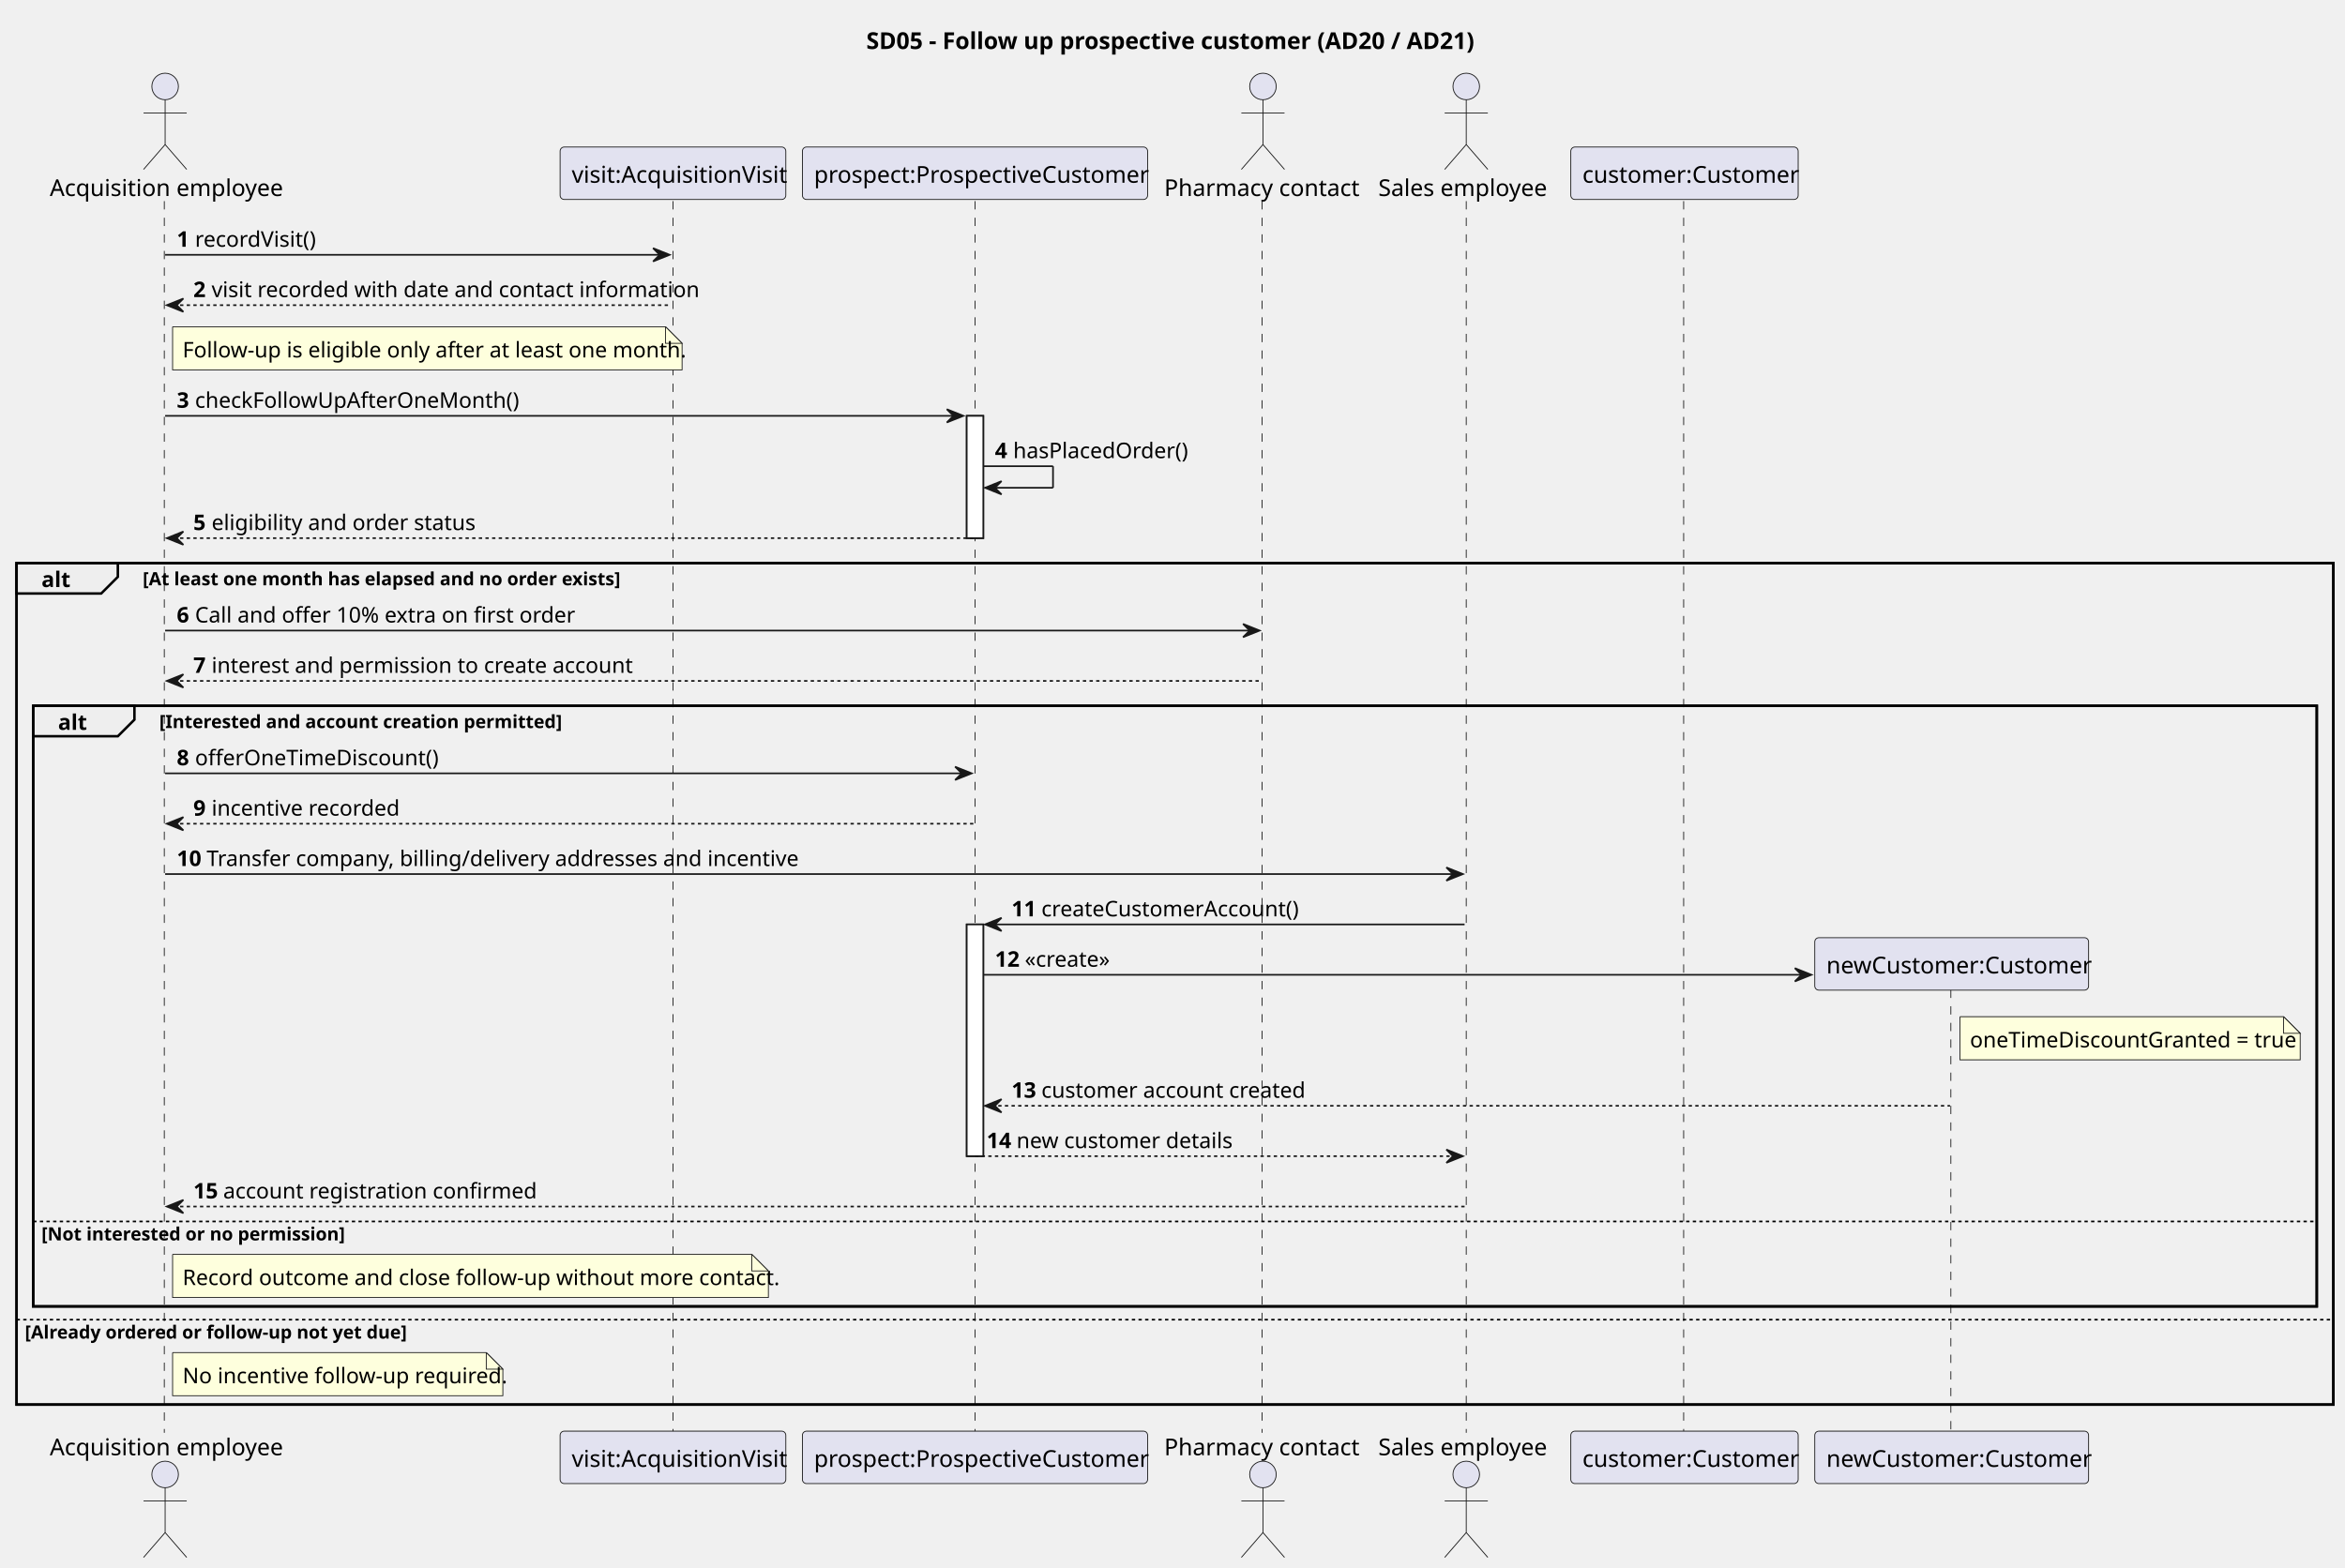
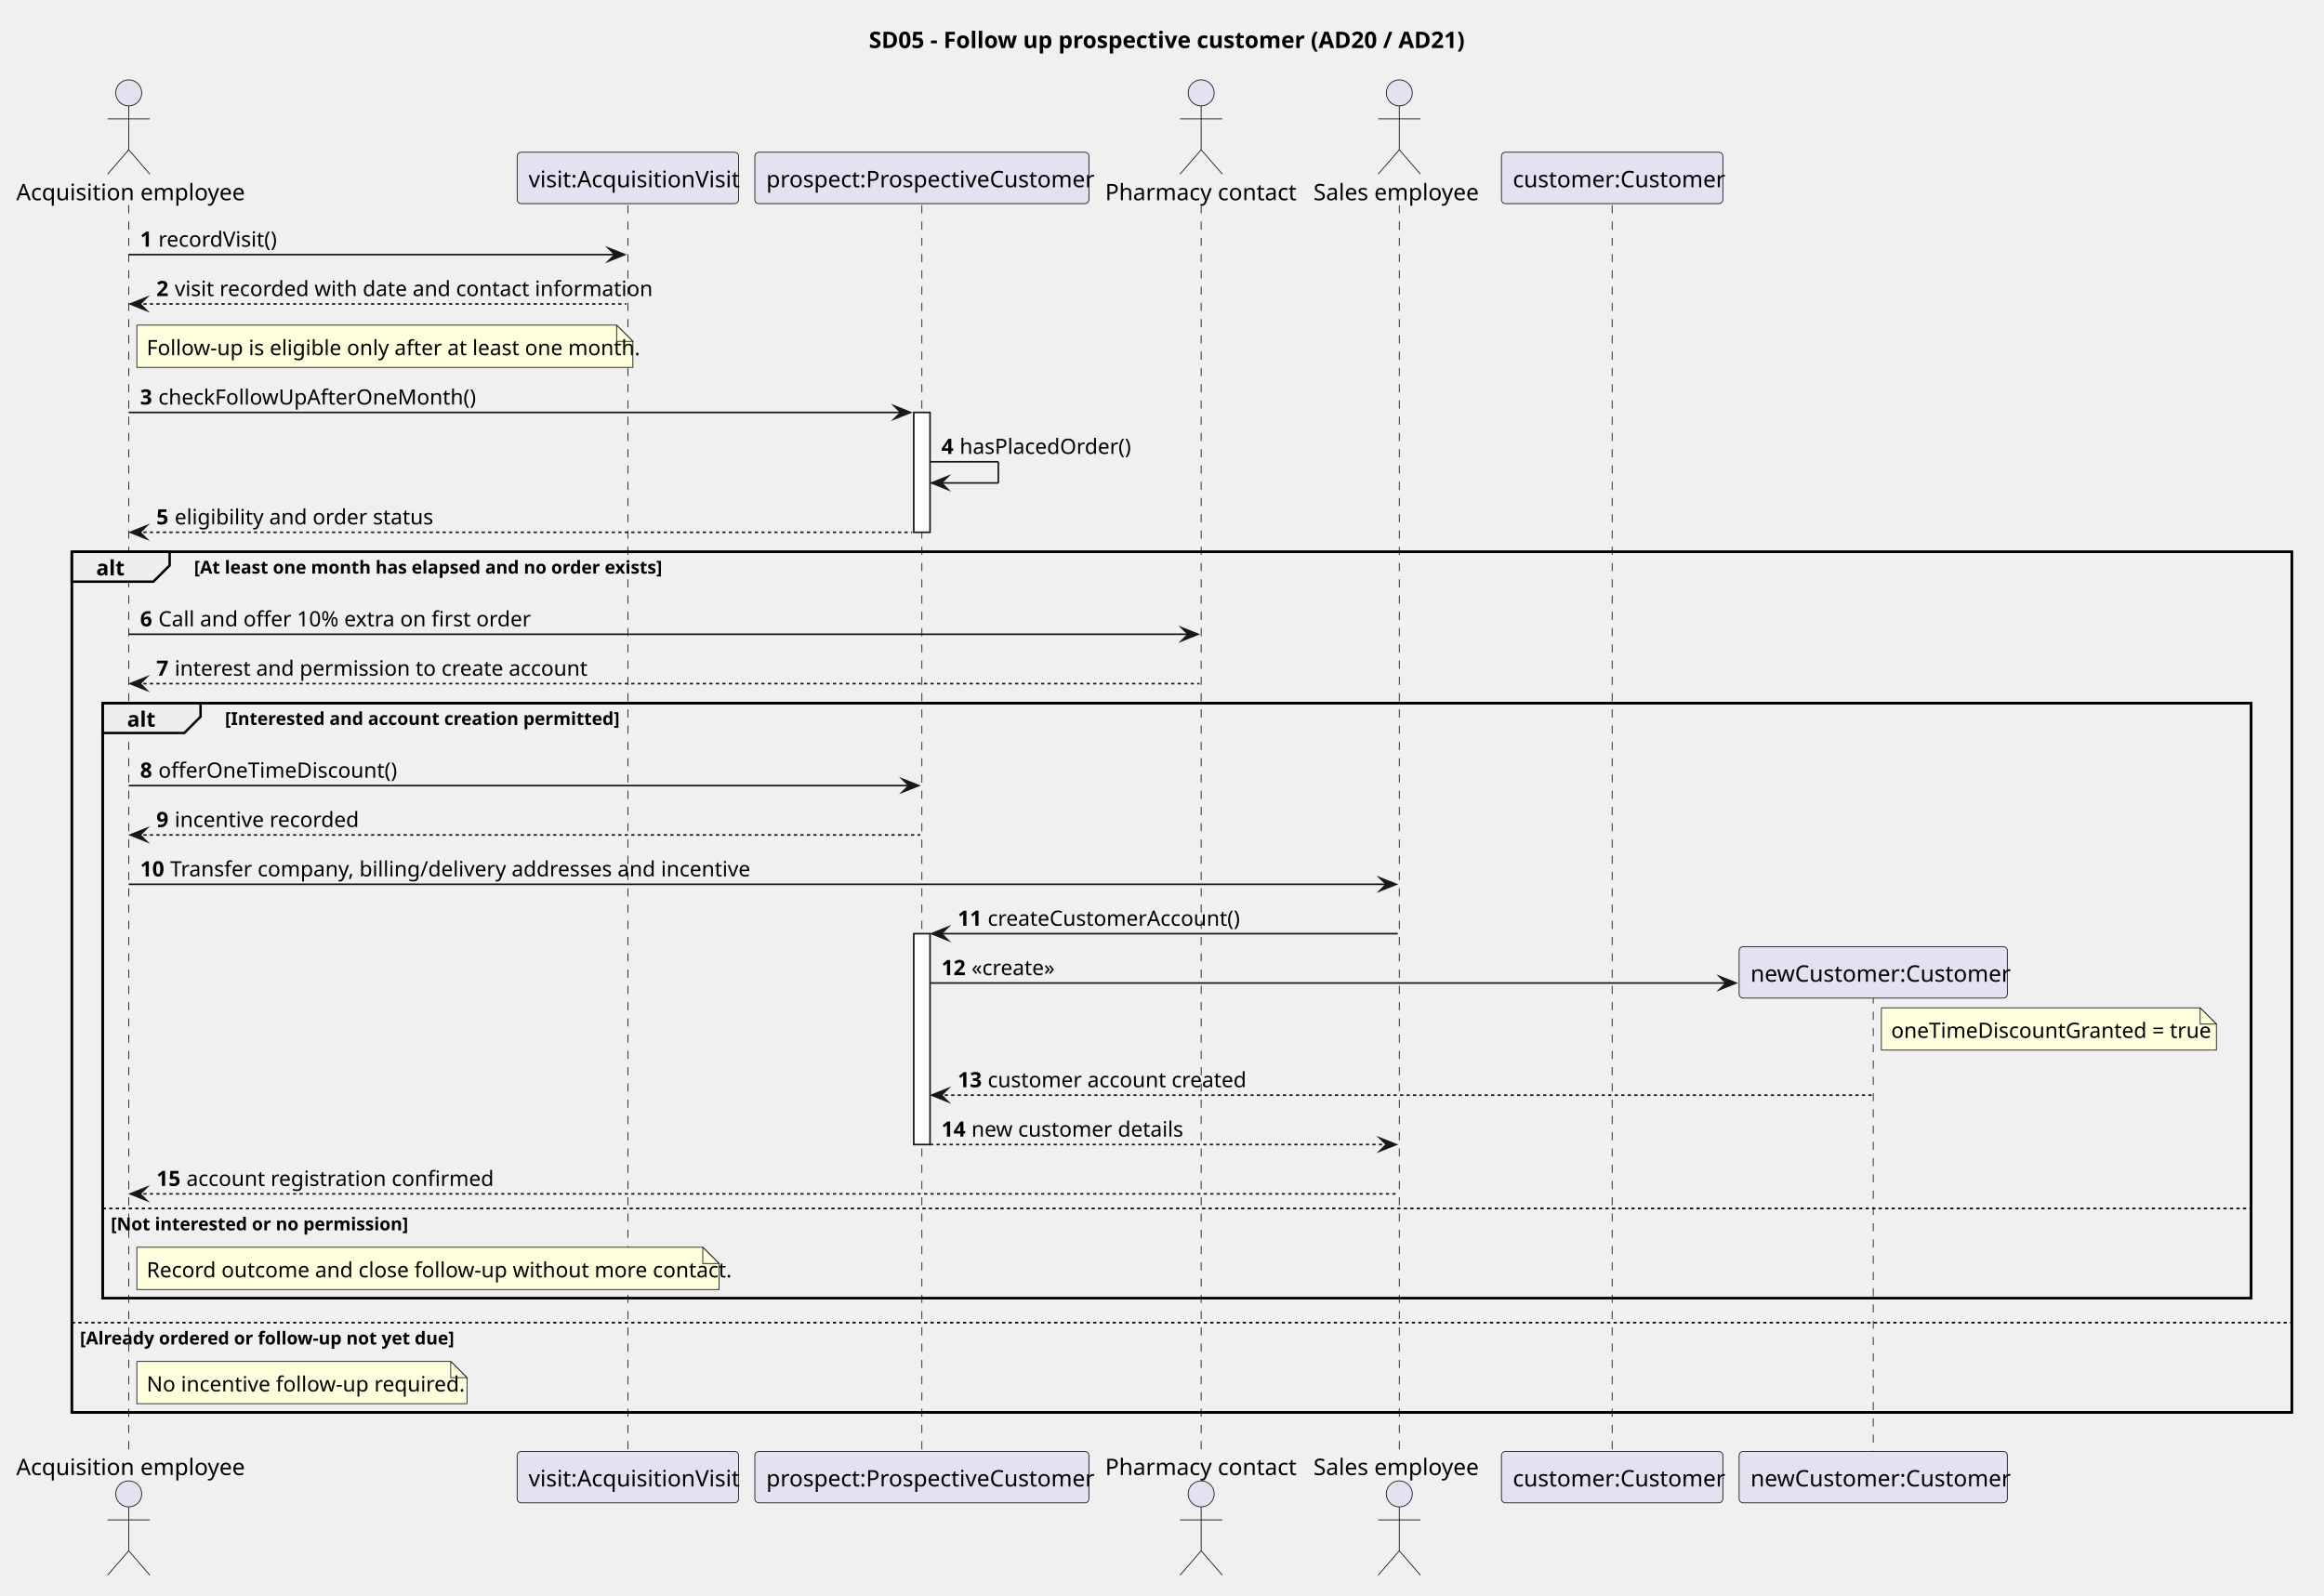
- <svg xmlns="http://www.w3.org/2000/svg" contentStyleType="text/css" height="945px" preserveAspectRatio="none" style="width:1413px;height:945px;background:#FFFFFF;" version="1.1" viewBox="0 0 1413 945" width="1413px" zoomAndPan="magnify">
+ <svg xmlns="http://www.w3.org/2000/svg" version="1.1" data-diagram-type="SEQUENCE" style="width:1429px;height:981px;background:#FFFFFF;" width="1429px" height="981px" viewBox="0 0 1429 981" zoomAndPan="magnify" preserveAspectRatio="none" contentStyleType="text/css">
  <defs />
-   <g>
-     <text fill="#000000" font-family="sans-serif" font-size="14" font-weight="bold" lengthAdjust="spacing" textLength="371" x="522" y="29.533">SD05 - Follow up prospective customer (AD20 / AD21)</text>
-     <rect fill="#FFFFFF" height="73.703" style="stroke:#181818;stroke-width:1.0;" width="10" x="582.5" y="250.625" />
-     <rect fill="#FFFFFF" height="139.664" style="stroke:#181818;stroke-width:1.0;" width="10" x="582.5" y="557.141" />
-     <rect fill="none" height="507.203" style="stroke:#000000;stroke-width:1.5;" width="1396" x="10" y="339.328" />
-     <rect fill="none" height="361.961" style="stroke:#000000;stroke-width:1.5;" width="1376" x="20" y="425.383" />
-     <line style="stroke:#181818;stroke-width:0.5;stroke-dasharray:5.0,5.0;" x1="99" x2="99" y1="121.219" y2="863.531" />
-     <line style="stroke:#181818;stroke-width:0.5;stroke-dasharray:5.0,5.0;" x1="405.5" x2="405.5" y1="121.219" y2="863.531" />
-     <line style="stroke:#181818;stroke-width:0.5;stroke-dasharray:5.0,5.0;" x1="587.5" x2="587.5" y1="121.219" y2="863.531" />
-     <line style="stroke:#181818;stroke-width:0.5;stroke-dasharray:5.0,5.0;" x1="760.5" x2="760.5" y1="121.219" y2="863.531" />
-     <line style="stroke:#181818;stroke-width:0.5;stroke-dasharray:5.0,5.0;" x1="883.5" x2="883.5" y1="121.219" y2="863.531" />
-     <line style="stroke:#181818;stroke-width:0.5;stroke-dasharray:5.0,5.0;" x1="1014.5" x2="1014.5" y1="121.219" y2="863.531" />
-     <line style="stroke:#181818;stroke-width:0.5;stroke-dasharray:5.0,5.0;" x1="1175.5" x2="1175.5" y1="596.445" y2="863.531" />
-     <text fill="#000000" font-family="sans-serif" font-size="14" lengthAdjust="spacing" textLength="133" x="30" y="118.143">Acquisition employee</text>
-     <ellipse cx="99.5" cy="52.109" fill="#E2E2F0" rx="8" ry="8" style="stroke:#181818;stroke-width:0.5;" />
-     <path d="M99.5,60.109 L99.5,87.109 M86.5,68.109 L112.5,68.109 M99.5,87.109 L86.5,102.109 M99.5,87.109 L112.5,102.109 " fill="none" style="stroke:#181818;stroke-width:0.5;" />
-     <text fill="#000000" font-family="sans-serif" font-size="14" lengthAdjust="spacing" textLength="133" x="30" y="877.064">Acquisition employee</text>
-     <ellipse cx="99.5" cy="888.641" fill="#E2E2F0" rx="8" ry="8" style="stroke:#181818;stroke-width:0.5;" />
-     <path d="M99.5,896.641 L99.5,923.641 M86.5,904.641 L112.5,904.641 M99.5,923.641 L86.5,938.641 M99.5,923.641 L112.5,938.641 " fill="none" style="stroke:#181818;stroke-width:0.5;" />
-     <rect fill="#E2E2F0" height="31.609" rx="2.5" ry="2.5" style="stroke:#181818;stroke-width:0.5;" width="136" x="337.5" y="88.609" />
-     <text fill="#000000" font-family="sans-serif" font-size="14" lengthAdjust="spacing" textLength="122" x="344.5" y="110.143">visit:AcquisitionVisit</text>
-     <rect fill="#E2E2F0" height="31.609" rx="2.5" ry="2.5" style="stroke:#181818;stroke-width:0.5;" width="136" x="337.5" y="862.531" />
-     <text fill="#000000" font-family="sans-serif" font-size="14" lengthAdjust="spacing" textLength="122" x="344.5" y="884.064">visit:AcquisitionVisit</text>
-     <rect fill="#E2E2F0" height="31.609" rx="2.5" ry="2.5" style="stroke:#181818;stroke-width:0.5;" width="208" x="483.5" y="88.609" />
-     <text fill="#000000" font-family="sans-serif" font-size="14" lengthAdjust="spacing" textLength="194" x="490.5" y="110.143">prospect:ProspectiveCustomer</text>
-     <rect fill="#E2E2F0" height="31.609" rx="2.5" ry="2.5" style="stroke:#181818;stroke-width:0.5;" width="208" x="483.5" y="862.531" />
-     <text fill="#000000" font-family="sans-serif" font-size="14" lengthAdjust="spacing" textLength="194" x="490.5" y="884.064">prospect:ProspectiveCustomer</text>
-     <text fill="#000000" font-family="sans-serif" font-size="14" lengthAdjust="spacing" textLength="113" x="701.5" y="118.143">Pharmacy contact</text>
-     <ellipse cx="761" cy="52.109" fill="#E2E2F0" rx="8" ry="8" style="stroke:#181818;stroke-width:0.5;" />
-     <path d="M761,60.109 L761,87.109 M748,68.109 L774,68.109 M761,87.109 L748,102.109 M761,87.109 L774,102.109 " fill="none" style="stroke:#181818;stroke-width:0.5;" />
-     <text fill="#000000" font-family="sans-serif" font-size="14" lengthAdjust="spacing" textLength="113" x="701.5" y="877.064">Pharmacy contact</text>
-     <ellipse cx="761" cy="888.641" fill="#E2E2F0" rx="8" ry="8" style="stroke:#181818;stroke-width:0.5;" />
-     <path d="M761,896.641 L761,923.641 M748,904.641 L774,904.641 M761,923.641 L748,938.641 M761,923.641 L774,938.641 " fill="none" style="stroke:#181818;stroke-width:0.5;" />
-     <text fill="#000000" font-family="sans-serif" font-size="14" lengthAdjust="spacing" textLength="100" x="830.5" y="118.143">Sales employee</text>
-     <ellipse cx="883.5" cy="52.109" fill="#E2E2F0" rx="8" ry="8" style="stroke:#181818;stroke-width:0.5;" />
-     <path d="M883.5,60.109 L883.5,87.109 M870.5,68.109 L896.5,68.109 M883.5,87.109 L870.5,102.109 M883.5,87.109 L896.5,102.109 " fill="none" style="stroke:#181818;stroke-width:0.5;" />
-     <text fill="#000000" font-family="sans-serif" font-size="14" lengthAdjust="spacing" textLength="100" x="830.5" y="877.064">Sales employee</text>
-     <ellipse cx="883.5" cy="888.641" fill="#E2E2F0" rx="8" ry="8" style="stroke:#181818;stroke-width:0.5;" />
-     <path d="M883.5,896.641 L883.5,923.641 M870.5,904.641 L896.5,904.641 M883.5,923.641 L870.5,938.641 M883.5,923.641 L896.5,938.641 " fill="none" style="stroke:#181818;stroke-width:0.5;" />
-     <rect fill="#E2E2F0" height="31.609" rx="2.5" ry="2.5" style="stroke:#181818;stroke-width:0.5;" width="137" x="946.5" y="88.609" />
-     <text fill="#000000" font-family="sans-serif" font-size="14" lengthAdjust="spacing" textLength="123" x="953.5" y="110.143">customer:Customer</text>
-     <rect fill="#E2E2F0" height="31.609" rx="2.5" ry="2.5" style="stroke:#181818;stroke-width:0.5;" width="137" x="946.5" y="862.531" />
-     <text fill="#000000" font-family="sans-serif" font-size="14" lengthAdjust="spacing" textLength="123" x="953.5" y="884.064">customer:Customer</text>
-     <rect fill="#E2E2F0" height="31.609" rx="2.5" ry="2.5" style="stroke:#181818;stroke-width:0.5;" width="165" x="1093.5" y="862.531" />
-     <text fill="#000000" font-family="sans-serif" font-size="14" lengthAdjust="spacing" textLength="151" x="1100.5" y="884.064">newCustomer:Customer</text>
-     <rect fill="#FFFFFF" height="73.703" style="stroke:#181818;stroke-width:1.0;" width="10" x="582.5" y="250.625" />
-     <rect fill="#FFFFFF" height="139.664" style="stroke:#181818;stroke-width:1.0;" width="10" x="582.5" y="557.141" />
-     <polygon fill="#181818" points="393.5,149.57,403.5,153.57,393.5,157.57,397.5,153.57" style="stroke:#181818;stroke-width:1.0;" />
-     <line style="stroke:#181818;stroke-width:1.0;" x1="99.5" x2="399.5" y1="153.57" y2="153.57" />
-     <text fill="#000000" font-family="sans-serif" font-size="13" font-weight="bold" lengthAdjust="spacing" textLength="7" x="106.5" y="148.714">1</text>
-     <text fill="#000000" font-family="sans-serif" font-size="13" lengthAdjust="spacing" textLength="70" x="117.5" y="148.714">recordVisit()</text>
-     <polygon fill="#181818" points="110.5,179.922,100.5,183.922,110.5,187.922,106.5,183.922" style="stroke:#181818;stroke-width:1.0;" />
-     <line style="stroke:#181818;stroke-width:1.0;stroke-dasharray:2.0,2.0;" x1="104.5" x2="404.5" y1="183.922" y2="183.922" />
-     <text fill="#000000" font-family="sans-serif" font-size="13" font-weight="bold" lengthAdjust="spacing" textLength="7" x="116.5" y="179.065">2</text>
-     <text fill="#000000" font-family="sans-serif" font-size="13" lengthAdjust="spacing" textLength="271" x="127.5" y="179.065">visit recorded with date and contact information</text>
-     <path d="M104,196.922 L104,222.922 L411,222.922 L411,206.922 L401,196.922 L104,196.922 " fill="#FEFFDD" style="stroke:#181818;stroke-width:0.5;" />
-     <path d="M401,196.922 L401,206.922 L411,206.922 L401,196.922 " fill="#FEFFDD" style="stroke:#181818;stroke-width:0.5;" />
-     <text fill="#000000" font-family="sans-serif" font-size="13" lengthAdjust="spacing" textLength="286" x="110" y="215.417">Follow-up is eligible only after at least one month.</text>
-     <polygon fill="#181818" points="570.5,246.625,580.5,250.625,570.5,254.625,574.5,250.625" style="stroke:#181818;stroke-width:1.0;" />
-     <line style="stroke:#181818;stroke-width:1.0;" x1="99.5" x2="576.5" y1="250.625" y2="250.625" />
-     <text fill="#000000" font-family="sans-serif" font-size="13" font-weight="bold" lengthAdjust="spacing" textLength="7" x="106.5" y="245.769">3</text>
-     <text fill="#000000" font-family="sans-serif" font-size="13" lengthAdjust="spacing" textLength="183" x="117.5" y="245.769">checkFollowUpAfterOneMonth()</text>
-     <line style="stroke:#181818;stroke-width:1.0;" x1="592.5" x2="634.5" y1="280.977" y2="280.977" />
-     <line style="stroke:#181818;stroke-width:1.0;" x1="634.5" x2="634.5" y1="280.977" y2="293.977" />
-     <line style="stroke:#181818;stroke-width:1.0;" x1="593.5" x2="634.5" y1="293.977" y2="293.977" />
-     <polygon fill="#181818" points="603.5,289.977,593.5,293.977,603.5,297.977,599.5,293.977" style="stroke:#181818;stroke-width:1.0;" />
-     <text fill="#000000" font-family="sans-serif" font-size="13" font-weight="bold" lengthAdjust="spacing" textLength="7" x="599.5" y="276.12">4</text>
-     <text fill="#000000" font-family="sans-serif" font-size="13" lengthAdjust="spacing" textLength="101" x="610.5" y="276.12">hasPlacedOrder()</text>
-     <polygon fill="#181818" points="110.5,320.328,100.5,324.328,110.5,328.328,106.5,324.328" style="stroke:#181818;stroke-width:1.0;" />
-     <line style="stroke:#181818;stroke-width:1.0;stroke-dasharray:2.0,2.0;" x1="104.5" x2="586.5" y1="324.328" y2="324.328" />
-     <text fill="#000000" font-family="sans-serif" font-size="13" font-weight="bold" lengthAdjust="spacing" textLength="7" x="116.5" y="319.472">5</text>
-     <text fill="#000000" font-family="sans-serif" font-size="13" lengthAdjust="spacing" textLength="148" x="127.5" y="319.472">eligibility and order status</text>
-     <path d="M10,339.328 L71,339.328 L71,347.68 L61,357.68 L10,357.68 L10,339.328 " fill="#EEEEEE" style="stroke:#000000;stroke-width:1.5;" />
-     <rect fill="none" height="507.203" style="stroke:#000000;stroke-width:1.5;" width="1396" x="10" y="339.328" />
-     <text fill="#000000" font-family="sans-serif" font-size="13" font-weight="bold" lengthAdjust="spacing" textLength="16" x="25" y="353.823">alt</text>
-     <text fill="#000000" font-family="sans-serif" font-size="11" font-weight="bold" lengthAdjust="spacing" textLength="294" x="86" y="352.747">[At least one month has elapsed and no order exists]</text>
-     <polygon fill="#181818" points="749,376.031,759,380.031,749,384.031,753,380.031" style="stroke:#181818;stroke-width:1.0;" />
-     <line style="stroke:#181818;stroke-width:1.0;" x1="99.5" x2="755" y1="380.031" y2="380.031" />
-     <text fill="#000000" font-family="sans-serif" font-size="13" font-weight="bold" lengthAdjust="spacing" textLength="7" x="106.5" y="375.175">6</text>
-     <text fill="#000000" font-family="sans-serif" font-size="13" lengthAdjust="spacing" textLength="214" x="117.5" y="375.175">Call and offer 10% extra on first order</text>
-     <polygon fill="#181818" points="110.5,406.383,100.5,410.383,110.5,414.383,106.5,410.383" style="stroke:#181818;stroke-width:1.0;" />
-     <line style="stroke:#181818;stroke-width:1.0;stroke-dasharray:2.0,2.0;" x1="104.5" x2="760" y1="410.383" y2="410.383" />
-     <text fill="#000000" font-family="sans-serif" font-size="13" font-weight="bold" lengthAdjust="spacing" textLength="7" x="116.5" y="405.526">7</text>
-     <text fill="#000000" font-family="sans-serif" font-size="13" lengthAdjust="spacing" textLength="240" x="127.5" y="405.526">interest and permission to create account</text>
-     <path d="M20,425.383 L81,425.383 L81,433.734 L71,443.734 L20,443.734 L20,425.383 " fill="#EEEEEE" style="stroke:#000000;stroke-width:1.5;" />
-     <rect fill="none" height="361.961" style="stroke:#000000;stroke-width:1.5;" width="1376" x="20" y="425.383" />
-     <text fill="#000000" font-family="sans-serif" font-size="13" font-weight="bold" lengthAdjust="spacing" textLength="16" x="35" y="439.878">alt</text>
-     <text fill="#000000" font-family="sans-serif" font-size="11" font-weight="bold" lengthAdjust="spacing" textLength="241" x="96" y="438.802">[Interested and account creation permitted]</text>
-     <polygon fill="#181818" points="575.5,462.086,585.5,466.086,575.5,470.086,579.5,466.086" style="stroke:#181818;stroke-width:1.0;" />
-     <line style="stroke:#181818;stroke-width:1.0;" x1="99.5" x2="581.5" y1="466.086" y2="466.086" />
-     <text fill="#000000" font-family="sans-serif" font-size="13" font-weight="bold" lengthAdjust="spacing" textLength="7" x="106.5" y="461.229">8</text>
-     <text fill="#000000" font-family="sans-serif" font-size="13" lengthAdjust="spacing" textLength="135" x="117.5" y="461.229">offerOneTimeDiscount()</text>
-     <polygon fill="#181818" points="110.5,492.438,100.5,496.438,110.5,500.438,106.5,496.438" style="stroke:#181818;stroke-width:1.0;" />
-     <line style="stroke:#181818;stroke-width:1.0;stroke-dasharray:2.0,2.0;" x1="104.5" x2="586.5" y1="496.438" y2="496.438" />
-     <text fill="#000000" font-family="sans-serif" font-size="13" font-weight="bold" lengthAdjust="spacing" textLength="7" x="116.5" y="491.581">9</text>
-     <text fill="#000000" font-family="sans-serif" font-size="13" lengthAdjust="spacing" textLength="104" x="127.5" y="491.581">incentive recorded</text>
-     <polygon fill="#181818" points="871.5,522.789,881.5,526.789,871.5,530.789,875.5,526.789" style="stroke:#181818;stroke-width:1.0;" />
-     <line style="stroke:#181818;stroke-width:1.0;" x1="99.5" x2="877.5" y1="526.789" y2="526.789" />
-     <text fill="#000000" font-family="sans-serif" font-size="13" font-weight="bold" lengthAdjust="spacing" textLength="14" x="106.5" y="521.933">10</text>
-     <text fill="#000000" font-family="sans-serif" font-size="13" lengthAdjust="spacing" textLength="334" x="124.5" y="521.933">Transfer company, billing/delivery addresses and incentive</text>
-     <polygon fill="#181818" points="603.5,553.141,593.5,557.141,603.5,561.141,599.5,557.141" style="stroke:#181818;stroke-width:1.0;" />
-     <line style="stroke:#181818;stroke-width:1.0;" x1="597.5" x2="882.5" y1="557.141" y2="557.141" />
-     <text fill="#000000" font-family="sans-serif" font-size="13" font-weight="bold" lengthAdjust="spacing" textLength="14" x="609.5" y="552.284">11</text>
-     <text fill="#000000" font-family="sans-serif" font-size="13" lengthAdjust="spacing" textLength="148" x="627.5" y="552.284">createCustomerAccount()</text>
-     <polygon fill="#181818" points="1081.5,583.492,1091.5,587.492,1081.5,591.492,1085.5,587.492" style="stroke:#181818;stroke-width:1.0;" />
-     <line style="stroke:#181818;stroke-width:1.0;" x1="592.5" x2="1087.5" y1="587.492" y2="587.492" />
-     <text fill="#000000" font-family="sans-serif" font-size="13" font-weight="bold" lengthAdjust="spacing" textLength="14" x="599.5" y="582.636">12</text>
-     <text fill="#000000" font-family="sans-serif" font-size="13" lengthAdjust="spacing" textLength="50" x="617.5" y="582.636">«create»</text>
-     <rect fill="#E2E2F0" height="31.609" rx="2.5" ry="2.5" style="stroke:#181818;stroke-width:0.5;" width="165" x="1093.5" y="565.141" />
-     <text fill="#000000" font-family="sans-serif" font-size="14" lengthAdjust="spacing" textLength="151" x="1100.5" y="586.674">newCustomer:Customer</text>
-     <path d="M1181,612.75 L1181,638.75 L1386,638.75 L1386,622.75 L1376,612.75 L1181,612.75 " fill="#FEFFDD" style="stroke:#181818;stroke-width:0.5;" />
-     <path d="M1376,612.75 L1376,622.75 L1386,622.75 L1376,612.75 " fill="#FEFFDD" style="stroke:#181818;stroke-width:0.5;" />
-     <text fill="#000000" font-family="sans-serif" font-size="13" lengthAdjust="spacing" textLength="184" x="1187" y="631.245">oneTimeDiscountGranted = true</text>
-     <polygon fill="#181818" points="603.5,662.453,593.5,666.453,603.5,670.453,599.5,666.453" style="stroke:#181818;stroke-width:1.0;" />
-     <line style="stroke:#181818;stroke-width:1.0;stroke-dasharray:2.0,2.0;" x1="597.5" x2="1175" y1="666.453" y2="666.453" />
-     <text fill="#000000" font-family="sans-serif" font-size="13" font-weight="bold" lengthAdjust="spacing" textLength="14" x="609.5" y="661.597">13</text>
-     <text fill="#000000" font-family="sans-serif" font-size="13" lengthAdjust="spacing" textLength="151" x="627.5" y="661.597">customer account created</text>
-     <polygon fill="#181818" points="871.5,692.805,881.5,696.805,871.5,700.805,875.5,696.805" style="stroke:#181818;stroke-width:1.0;" />
-     <line style="stroke:#181818;stroke-width:1.0;stroke-dasharray:2.0,2.0;" x1="587.5" x2="877.5" y1="696.805" y2="696.805" />
-     <text fill="#000000" font-family="sans-serif" font-size="13" font-weight="bold" lengthAdjust="spacing" textLength="14" x="594.5" y="691.948">14</text>
-     <text fill="#000000" font-family="sans-serif" font-size="13" lengthAdjust="spacing" textLength="123" x="612.5" y="691.948">new customer details</text>
-     <polygon fill="#181818" points="110.5,723.156,100.5,727.156,110.5,731.156,106.5,727.156" style="stroke:#181818;stroke-width:1.0;" />
-     <line style="stroke:#181818;stroke-width:1.0;stroke-dasharray:2.0,2.0;" x1="104.5" x2="882.5" y1="727.156" y2="727.156" />
-     <text fill="#000000" font-family="sans-serif" font-size="13" font-weight="bold" lengthAdjust="spacing" textLength="14" x="116.5" y="722.3">15</text>
-     <text fill="#000000" font-family="sans-serif" font-size="13" lengthAdjust="spacing" textLength="174" x="134.5" y="722.3">account registration confirmed</text>
-     <line style="stroke:#000000;stroke-width:1.0;stroke-dasharray:2.0,2.0;" x1="20" x2="1396" y1="736.156" y2="736.156" />
-     <text fill="#000000" font-family="sans-serif" font-size="11" font-weight="bold" lengthAdjust="spacing" textLength="186" x="25" y="747.575">[Not interested or no permission]</text>
-     <path d="M104,755.992 L104,781.992 L463,781.992 L463,765.992 L453,755.992 L104,755.992 " fill="#FEFFDD" style="stroke:#181818;stroke-width:0.5;" />
-     <path d="M453,755.992 L453,765.992 L463,765.992 L453,755.992 " fill="#FEFFDD" style="stroke:#181818;stroke-width:0.5;" />
-     <text fill="#000000" font-family="sans-serif" font-size="13" lengthAdjust="spacing" textLength="338" x="110" y="774.487">Record outcome and close follow-up without more contact.</text>
-     <line style="stroke:#000000;stroke-width:1.0;stroke-dasharray:2.0,2.0;" x1="10" x2="1406" y1="795.344" y2="795.344" />
-     <text fill="#000000" font-family="sans-serif" font-size="11" font-weight="bold" lengthAdjust="spacing" textLength="233" x="15" y="806.763">[Already ordered or follow-up not yet due]</text>
-     <path d="M104,815.18 L104,841.18 L303,841.18 L303,825.18 L293,815.18 L104,815.18 " fill="#FEFFDD" style="stroke:#181818;stroke-width:0.5;" />
-     <path d="M293,815.18 L293,825.18 L303,825.18 L293,815.18 " fill="#FEFFDD" style="stroke:#181818;stroke-width:0.5;" />
-     <text fill="#000000" font-family="sans-serif" font-size="13" lengthAdjust="spacing" textLength="178" x="110" y="833.675">No incentive follow-up required.</text>
+   <g font-family="sans-serif" lengthAdjust="spacing">
+     <g class="title" data-source-line="1">
+       <text x="534.276" y="29.533" fill="#000" font-size="14" textLength="358.634" font-weight="700">SD05 - Follow up prospective customer (AD20 / AD21)</text>
+     </g>
+     <rect x="44.148" y="339.328" width="1365.037" height="529.203" fill="none" style="stroke:#000;stroke-width:1.5;" />
+     <rect x="63.148" y="432.383" width="1321.037" height="365.961" fill="none" style="stroke:#000;stroke-width:1.5;" />
+     <g class="participant-lifeline" data-qualified-name="Acquisition" data-entity-uid="part1" id="part1-lifeline" data-source-line="3">
+       <g>
+         <rect x="75.648" y="126.219" width="8" height="766.313" fill="#000" fill-opacity="0" />
+         <line x1="79.148" y1="126.219" x2="79.148" y2="892.531" style="stroke:#181818;stroke-width:0.5;stroke-dasharray:5,5;" />
+       </g>
+     </g>
+     <g class="participant-lifeline" data-qualified-name="Visit" data-entity-uid="part2" id="part2-lifeline" data-source-line="4">
+       <g>
+         <rect x="382.577" y="126.219" width="8" height="766.313" fill="#000" fill-opacity="0" />
+         <line x1="386.077" y1="126.219" x2="386.077" y2="892.531" style="stroke:#181818;stroke-width:0.5;stroke-dasharray:5,5;" />
+       </g>
+     </g>
+     <g class="participant-lifeline" data-qualified-name="Prospect" data-entity-uid="part3" id="part3-lifeline" data-source-line="5">
+       <g>
+         <rect x="563.359" y="126.219" width="8" height="766.313" fill="#000" fill-opacity="0" />
+         <line x1="566.859" y1="126.219" x2="566.859" y2="892.531" style="stroke:#181818;stroke-width:0.5;stroke-dasharray:5,5;" />
+       </g>
+     </g>
+     <g>
+       <rect x="561.859" y="253.625" width="10" height="73.703" fill="#FFF" style="stroke:#181818;stroke-width:1;" />
+     </g>
+     <g>
+       <rect x="561.859" y="574.141" width="10" height="129.664" fill="#FFF" style="stroke:#181818;stroke-width:1;" />
+     </g>
+     <g class="participant-lifeline" data-qualified-name="Pharmacy" data-entity-uid="part4" id="part4-lifeline" data-source-line="6">
+       <g>
+         <rect x="735.089" y="126.219" width="8" height="766.313" fill="#000" fill-opacity="0" />
+         <line x1="738.589" y1="126.219" x2="738.589" y2="892.531" style="stroke:#181818;stroke-width:0.5;stroke-dasharray:5,5;" />
+       </g>
+     </g>
+     <g class="participant-lifeline" data-qualified-name="Sales" data-entity-uid="part5" id="part5-lifeline" data-source-line="7">
+       <g>
+         <rect x="856.92" y="126.219" width="8" height="766.313" fill="#000" fill-opacity="0" />
+         <line x1="860.42" y1="126.219" x2="860.42" y2="892.531" style="stroke:#181818;stroke-width:0.5;stroke-dasharray:5,5;" />
+       </g>
+     </g>
+     <g class="participant-lifeline" data-qualified-name="Customer" data-entity-uid="part6" id="part6-lifeline" data-source-line="8">
+       <g>
+         <rect x="987.799" y="126.219" width="8" height="766.313" fill="#000" fill-opacity="0" />
+         <line x1="991.299" y1="126.219" x2="991.299" y2="892.531" style="stroke:#181818;stroke-width:0.5;stroke-dasharray:5,5;" />
+       </g>
+     </g>
+     <g class="participant-lifeline" data-qualified-name="NewCustomer" data-entity-uid="part7" id="part7-lifeline" data-source-line="26">
+       <g>
+         <rect x="1148.34" y="582.141" width="8" height="310.391" fill="#000" fill-opacity="0" />
+         <line x1="1151.84" y1="582.141" x2="1151.84" y2="892.531" style="stroke:#181818;stroke-width:0.5;stroke-dasharray:5,5;" />
+       </g>
+     </g>
+     <g class="participant participant-head" data-qualified-name="Acquisition" data-entity-uid="part1" id="part1-head" data-source-line="3">
+       <text x="10" y="123.143" fill="#000" font-size="14" textLength="132.296">Acquisition employee</text>
+       <ellipse cx="79.148" cy="57.109" rx="8" ry="8" fill="#E2E2F0" style="stroke:#181818;stroke-width:0.5;" />
+       <path d="M79.148,65.109 L79.148,92.109 M66.148,73.109 L92.148,73.109 M79.148,92.109 L66.148,107.109 M79.148,92.109 L92.148,107.109" style="stroke:#181818;stroke-width:0.5;" fill="none" />
+     </g>
+     <g class="participant participant-head" data-qualified-name="Visit" data-entity-uid="part2" id="part2-head" data-source-line="4">
+       <rect x="318.001" y="93.609" width="136.151" height="31.609" fill="#E2E2F0" style="stroke:#181818;stroke-width:0.5;" rx="2.5" ry="2.5" />
+       <text x="325.001" y="115.143" fill="#000" font-size="14" textLength="122.151">visit:AcquisitionVisit</text>
+     </g>
+     <g class="participant participant-head" data-qualified-name="Prospect" data-entity-uid="part3" id="part3-head" data-source-line="5">
+       <rect x="464.152" y="93.609" width="205.413" height="31.609" fill="#E2E2F0" style="stroke:#181818;stroke-width:0.5;" rx="2.5" ry="2.5" />
+       <text x="471.152" y="115.143" fill="#000" font-size="14" textLength="191.413">prospect:ProspectiveCustomer</text>
+     </g>
+     <g class="participant participant-head" data-qualified-name="Pharmacy" data-entity-uid="part4" id="part4-head" data-source-line="6">
+       <text x="679.565" y="123.143" fill="#000" font-size="14" textLength="112.048">Pharmacy contact</text>
+       <ellipse cx="738.589" cy="57.109" rx="8" ry="8" fill="#E2E2F0" style="stroke:#181818;stroke-width:0.5;" />
+       <path d="M738.589,65.109 L738.589,92.109 M725.589,73.109 L751.589,73.109 M738.589,92.109 L725.589,107.109 M738.589,92.109 L751.589,107.109" style="stroke:#181818;stroke-width:0.5;" fill="none" />
+     </g>
+     <g class="participant participant-head" data-qualified-name="Sales" data-entity-uid="part5" id="part5-head" data-source-line="7">
+       <text x="807.613" y="123.143" fill="#000" font-size="14" textLength="99.613">Sales employee</text>
+       <ellipse cx="860.42" cy="57.109" rx="8" ry="8" fill="#E2E2F0" style="stroke:#181818;stroke-width:0.5;" />
+       <path d="M860.42,65.109 L860.42,92.109 M847.42,73.109 L873.42,73.109 M860.42,92.109 L847.42,107.109 M860.42,92.109 L873.42,107.109" style="stroke:#181818;stroke-width:0.5;" fill="none" />
+     </g>
+     <g class="participant participant-head" data-qualified-name="Customer" data-entity-uid="part6" id="part6-head" data-source-line="8">
+       <rect x="923.227" y="93.609" width="136.145" height="31.609" fill="#E2E2F0" style="stroke:#181818;stroke-width:0.5;" rx="2.5" ry="2.5" />
+       <text x="930.227" y="115.143" fill="#000" font-size="14" textLength="122.145">customer:Customer</text>
+     </g>
+     <g class="participant participant-tail" data-qualified-name="Acquisition" data-entity-uid="part1" id="part1-tail" data-source-line="3">
+       <text x="10" y="907.064" fill="#000" font-size="14" textLength="132.296">Acquisition employee</text>
+       <ellipse cx="79.148" cy="918.641" rx="8" ry="8" fill="#E2E2F0" style="stroke:#181818;stroke-width:0.5;" />
+       <path d="M79.148,926.641 L79.148,953.641 M66.148,934.641 L92.148,934.641 M79.148,953.641 L66.148,968.641 M79.148,953.641 L92.148,968.641" style="stroke:#181818;stroke-width:0.5;" fill="none" />
+     </g>
+     <g class="participant participant-tail" data-qualified-name="Visit" data-entity-uid="part2" id="part2-tail" data-source-line="4">
+       <rect x="318.001" y="892.531" width="136.151" height="31.609" fill="#E2E2F0" style="stroke:#181818;stroke-width:0.5;" rx="2.5" ry="2.5" />
+       <text x="325.001" y="914.064" fill="#000" font-size="14" textLength="122.151">visit:AcquisitionVisit</text>
+     </g>
+     <g class="participant participant-tail" data-qualified-name="Prospect" data-entity-uid="part3" id="part3-tail" data-source-line="5">
+       <rect x="464.152" y="892.531" width="205.413" height="31.609" fill="#E2E2F0" style="stroke:#181818;stroke-width:0.5;" rx="2.5" ry="2.5" />
+       <text x="471.152" y="914.064" fill="#000" font-size="14" textLength="191.413">prospect:ProspectiveCustomer</text>
+     </g>
+     <g class="participant participant-tail" data-qualified-name="Pharmacy" data-entity-uid="part4" id="part4-tail" data-source-line="6">
+       <text x="679.565" y="907.064" fill="#000" font-size="14" textLength="112.048">Pharmacy contact</text>
+       <ellipse cx="738.589" cy="918.641" rx="8" ry="8" fill="#E2E2F0" style="stroke:#181818;stroke-width:0.5;" />
+       <path d="M738.589,926.641 L738.589,953.641 M725.589,934.641 L751.589,934.641 M738.589,953.641 L725.589,968.641 M738.589,953.641 L751.589,968.641" style="stroke:#181818;stroke-width:0.5;" fill="none" />
+     </g>
+     <g class="participant participant-tail" data-qualified-name="Sales" data-entity-uid="part5" id="part5-tail" data-source-line="7">
+       <text x="807.613" y="907.064" fill="#000" font-size="14" textLength="99.613">Sales employee</text>
+       <ellipse cx="860.42" cy="918.641" rx="8" ry="8" fill="#E2E2F0" style="stroke:#181818;stroke-width:0.5;" />
+       <path d="M860.42,926.641 L860.42,953.641 M847.42,934.641 L873.42,934.641 M860.42,953.641 L847.42,968.641 M860.42,953.641 L873.42,968.641" style="stroke:#181818;stroke-width:0.5;" fill="none" />
+     </g>
+     <g class="participant participant-tail" data-qualified-name="Customer" data-entity-uid="part6" id="part6-tail" data-source-line="8">
+       <rect x="923.227" y="892.531" width="136.145" height="31.609" fill="#E2E2F0" style="stroke:#181818;stroke-width:0.5;" rx="2.5" ry="2.5" />
+       <text x="930.227" y="914.064" fill="#000" font-size="14" textLength="122.145">customer:Customer</text>
+     </g>
+     <g class="participant participant-tail" data-qualified-name="NewCustomer" data-entity-uid="part7" id="part7-tail" data-source-line="26">
+       <rect x="1069.371" y="892.531" width="164.938" height="31.609" fill="#E2E2F0" style="stroke:#181818;stroke-width:0.5;" rx="2.5" ry="2.5" />
+       <text x="1076.371" y="914.064" fill="#000" font-size="14" textLength="150.938">newCustomer:Customer</text>
+     </g>
+     <g class="message" data-entity-1="part1" data-entity-2="part2" id="msg1" data-source-line="9">
+       <polygon points="374.077,152.57,384.077,156.57,374.077,160.57,378.077,156.57" fill="#181818" style="stroke:#181818;stroke-width:1;stroke-linejoin:miter;stroke-miterlimit:10;" />
+       <line x1="79.148" y1="156.57" x2="380.077" y2="156.57" style="stroke:#181818;stroke-width:1;" />
+       <text x="86.148" y="151.714" fill="#000" font-size="13" font-weight="700">1</text>
+       <text x="97.378" y="151.714" fill="#000" font-size="13" textLength="70.065">recordVisit()</text>
+     </g>
+     <g class="message" data-entity-1="part2" data-entity-2="part1" id="msg2" data-source-line="10">
+       <polygon points="90.148,182.922,80.148,186.922,90.148,190.922,86.148,186.922" fill="#181818" style="stroke:#181818;stroke-width:1;stroke-linejoin:miter;stroke-miterlimit:10;" />
+       <line x1="84.148" y1="186.922" x2="385.077" y2="186.922" style="stroke:#181818;stroke-width:1;stroke-dasharray:2,2;" />
+       <text x="96.148" y="182.065" fill="#000" font-size="13" font-weight="700">2</text>
+       <text x="107.378" y="182.065" fill="#000" font-size="13" textLength="271.699">visit recorded with date and contact information</text>
+     </g>
+     <path d="M84.148,199.922 L84.148,225.922 L389.148,225.922 L389.148,209.922 L379.148,199.922 L84.148,199.922" style="stroke:#181818;stroke-width:0.5;" fill="#FEFFDD" />
+     <path d="M379.148,199.922 L379.148,209.922 L389.148,209.922 L379.148,199.922" style="stroke:#181818;stroke-width:0.5;" fill="#FEFFDD" />
+     <text x="90.148" y="218.417" fill="#000" font-size="13" textLength="284.705">Follow-up is eligible only after at least one month.</text>
+     <g class="message" data-entity-1="part1" data-entity-2="part3" id="msg3" data-source-line="12">
+       <polygon points="549.859,249.625,559.859,253.625,549.859,257.625,553.859,253.625" fill="#181818" style="stroke:#181818;stroke-width:1;stroke-linejoin:miter;stroke-miterlimit:10;" />
+       <line x1="79.148" y1="253.625" x2="555.859" y2="253.625" style="stroke:#181818;stroke-width:1;" />
+       <text x="86.148" y="248.769" fill="#000" font-size="13" font-weight="700">3</text>
+       <text x="97.378" y="248.769" fill="#000" font-size="13" textLength="184.958">checkFollowUpAfterOneMonth()</text>
+     </g>
+     <g class="message" data-entity-1="part3" data-entity-2="part3" id="msg4" data-source-line="14">
+       <line x1="571.859" y1="283.977" x2="613.859" y2="283.977" style="stroke:#181818;stroke-width:1;" />
+       <line x1="613.859" y1="283.977" x2="613.859" y2="296.977" style="stroke:#181818;stroke-width:1;" />
+       <line x1="572.859" y1="296.977" x2="613.859" y2="296.977" style="stroke:#181818;stroke-width:1;" />
+       <polygon points="582.859,292.977,572.859,296.977,582.859,300.977,578.859,296.977" fill="#181818" style="stroke:#181818;stroke-width:1;stroke-linejoin:miter;stroke-miterlimit:10;" />
+       <text x="578.859" y="279.12" fill="#000" font-size="13" font-weight="700">4</text>
+       <text x="590.089" y="279.12" fill="#000" font-size="13" textLength="102.597">hasPlacedOrder()</text>
+     </g>
+     <g class="message" data-entity-1="part3" data-entity-2="part1" id="msg5" data-source-line="15">
+       <polygon points="90.148,323.328,80.148,327.328,90.148,331.328,86.148,327.328" fill="#181818" style="stroke:#181818;stroke-width:1;stroke-linejoin:miter;stroke-miterlimit:10;" />
+       <line x1="84.148" y1="327.328" x2="560.859" y2="327.328" style="stroke:#181818;stroke-width:1;stroke-dasharray:2,2;" />
+       <text x="96.148" y="322.472" fill="#000" font-size="13" font-weight="700">5</text>
+       <text x="107.378" y="322.472" fill="#000" font-size="13" textLength="146.688">eligibility and order status</text>
+     </g>
+     <path d="M44.148,339.328 L104.319,339.328 L104.319,347.68 L94.319,357.68 L44.148,357.68 L44.148,339.328" style="stroke:#000;stroke-width:1.5;" fill="#EEE" />
+     <rect x="44.148" y="339.328" width="1365.037" height="529.203" fill="none" style="stroke:#000;stroke-width:1.5;" />
+     <text x="59.148" y="353.823" fill="#000" font-size="13" textLength="15.171" font-weight="700">alt</text>
+     <text x="119.319" y="352.747" fill="#000" font-size="11" textLength="276.891" font-weight="700">[At least one month has elapsed and no order exists]</text>
+     <g class="message" data-entity-1="part1" data-entity-2="part4" id="msg6" data-source-line="18">
+       <polygon points="726.589,386.031,736.589,390.031,726.589,394.031,730.589,390.031" fill="#181818" style="stroke:#181818;stroke-width:1;stroke-linejoin:miter;stroke-miterlimit:10;" />
+       <line x1="79.148" y1="390.031" x2="732.589" y2="390.031" style="stroke:#181818;stroke-width:1;" />
+       <text x="86.148" y="385.175" fill="#000" font-size="13" font-weight="700">6</text>
+       <text x="97.378" y="385.175" fill="#000" font-size="13" textLength="216.049">Call and offer 10% extra on first order</text>
+     </g>
+     <g class="message" data-entity-1="part4" data-entity-2="part1" id="msg7" data-source-line="19">
+       <polygon points="90.148,416.383,80.148,420.383,90.148,424.383,86.148,420.383" fill="#181818" style="stroke:#181818;stroke-width:1;stroke-linejoin:miter;stroke-miterlimit:10;" />
+       <line x1="84.148" y1="420.383" x2="737.589" y2="420.383" style="stroke:#181818;stroke-width:1;stroke-dasharray:2,2;" />
+       <text x="96.148" y="415.526" fill="#000" font-size="13" font-weight="700">7</text>
+       <text x="107.378" y="415.526" fill="#000" font-size="13" textLength="237.739">interest and permission to create account</text>
+     </g>
+     <path d="M63.148,432.383 L123.319,432.383 L123.319,440.734 L113.319,450.734 L63.148,450.734 L63.148,432.383" style="stroke:#000;stroke-width:1.5;" fill="#EEE" />
+     <rect x="63.148" y="432.383" width="1321.037" height="365.961" fill="none" style="stroke:#000;stroke-width:1.5;" />
+     <text x="78.148" y="446.878" fill="#000" font-size="13" textLength="15.171" font-weight="700">alt</text>
+     <text x="138.319" y="445.802" fill="#000" font-size="11" textLength="226.762" font-weight="700">[Interested and account creation permitted]</text>
+     <g class="message" data-entity-1="part1" data-entity-2="part3" id="msg8" data-source-line="21">
+       <polygon points="554.859,479.086,564.859,483.086,554.859,487.086,558.859,483.086" fill="#181818" style="stroke:#181818;stroke-width:1;stroke-linejoin:miter;stroke-miterlimit:10;" />
+       <line x1="79.148" y1="483.086" x2="560.859" y2="483.086" style="stroke:#181818;stroke-width:1;" />
+       <text x="86.148" y="478.229" fill="#000" font-size="13" font-weight="700">8</text>
+       <text x="97.378" y="478.229" fill="#000" font-size="13" textLength="138.709">offerOneTimeDiscount()</text>
+     </g>
+     <g class="message" data-entity-1="part3" data-entity-2="part1" id="msg9" data-source-line="22">
+       <polygon points="90.148,509.438,80.148,513.438,90.148,517.438,86.148,513.438" fill="#181818" style="stroke:#181818;stroke-width:1;stroke-linejoin:miter;stroke-miterlimit:10;" />
+       <line x1="84.148" y1="513.438" x2="565.859" y2="513.438" style="stroke:#181818;stroke-width:1;stroke-dasharray:2,2;" />
+       <text x="96.148" y="508.581" fill="#000" font-size="13" font-weight="700">9</text>
+       <text x="107.378" y="508.581" fill="#000" font-size="13" textLength="106.228">incentive recorded</text>
+     </g>
+     <g class="message" data-entity-1="part1" data-entity-2="part5" id="msg10" data-source-line="23">
+       <polygon points="848.42,539.789,858.42,543.789,848.42,547.789,852.42,543.789" fill="#181818" style="stroke:#181818;stroke-width:1;stroke-linejoin:miter;stroke-miterlimit:10;" />
+       <line x1="79.148" y1="543.789" x2="854.42" y2="543.789" style="stroke:#181818;stroke-width:1;" />
+       <text x="86.148" y="538.933" fill="#000" font-size="13" textLength="14.46" font-weight="700">10</text>
+       <text x="104.608" y="538.933" fill="#000" font-size="13" textLength="337.448">Transfer company, billing/delivery addresses and incentive</text>
+     </g>
+     <g class="message" data-entity-1="part5" data-entity-2="part3" id="msg11" data-source-line="24">
+       <polygon points="582.859,570.141,572.859,574.141,582.859,578.141,578.859,574.141" fill="#181818" style="stroke:#181818;stroke-width:1;stroke-linejoin:miter;stroke-miterlimit:10;" />
+       <line x1="576.859" y1="574.141" x2="859.42" y2="574.141" style="stroke:#181818;stroke-width:1;" />
+       <text x="588.859" y="569.284" fill="#000" font-size="13" textLength="14.46" font-weight="700">11</text>
+       <text x="607.319" y="569.284" fill="#000" font-size="13" textLength="148.11">createCustomerAccount()</text>
+     </g>
+     <g class="participant participant-head" data-qualified-name="NewCustomer" data-entity-uid="part7" id="part7-head" data-source-line="26">
+       <rect x="1069.371" y="582.141" width="164.938" height="31.609" fill="#E2E2F0" style="stroke:#181818;stroke-width:0.5;" rx="2.5" ry="2.5" />
+       <text x="1076.371" y="603.674" fill="#000" font-size="14" textLength="150.938">newCustomer:Customer</text>
+     </g>
+     <g class="message" data-entity-1="part3" data-entity-2="part7" id="msg12" data-source-line="27">
+       <polygon points="1057.371,600.492,1067.371,604.492,1057.371,608.492,1061.371,604.492" fill="#181818" style="stroke:#181818;stroke-width:1;stroke-linejoin:miter;stroke-miterlimit:10;" />
+       <line x1="571.859" y1="604.492" x2="1063.371" y2="604.492" style="stroke:#181818;stroke-width:1;" />
+       <text x="578.859" y="599.636" fill="#000" font-size="13" textLength="14.46" font-weight="700">12</text>
+       <text x="597.319" y="599.636" fill="#000" font-size="13" textLength="50.591">«create»</text>
+     </g>
+     <path d="M1156.84,619.75 L1156.84,645.75 L1362.84,645.75 L1362.84,629.75 L1352.84,619.75 L1156.84,619.75" style="stroke:#181818;stroke-width:0.5;" fill="#FEFFDD" />
+     <path d="M1352.84,619.75 L1352.84,629.75 L1362.84,629.75 L1352.84,619.75" style="stroke:#181818;stroke-width:0.5;" fill="#FEFFDD" />
+     <text x="1162.84" y="638.245" fill="#000" font-size="13" textLength="185.345">oneTimeDiscountGranted = true</text>
+     <g class="message" data-entity-1="part7" data-entity-2="part3" id="msg13" data-source-line="29">
+       <polygon points="582.859,669.453,572.859,673.453,582.859,677.453,578.859,673.453" fill="#181818" style="stroke:#181818;stroke-width:1;stroke-linejoin:miter;stroke-miterlimit:10;" />
+       <line x1="576.859" y1="673.453" x2="1150.84" y2="673.453" style="stroke:#181818;stroke-width:1;stroke-dasharray:2,2;" />
+       <text x="588.859" y="668.597" fill="#000" font-size="13" textLength="14.46" font-weight="700">13</text>
+       <text x="607.319" y="668.597" fill="#000" font-size="13" textLength="149.576">customer account created</text>
+     </g>
+     <g class="message" data-entity-1="part3" data-entity-2="part5" id="msg14" data-source-line="30">
+       <polygon points="848.42,699.805,858.42,703.805,848.42,707.805,852.42,703.805" fill="#181818" style="stroke:#181818;stroke-width:1;stroke-linejoin:miter;stroke-miterlimit:10;" />
+       <line x1="571.859" y1="703.805" x2="854.42" y2="703.805" style="stroke:#181818;stroke-width:1;stroke-dasharray:2,2;" />
+       <text x="578.859" y="698.948" fill="#000" font-size="13" textLength="14.46" font-weight="700">14</text>
+       <text x="597.319" y="698.948" fill="#000" font-size="13" textLength="122.11">new customer details</text>
+     </g>
+     <g class="message" data-entity-1="part5" data-entity-2="part1" id="msg15" data-source-line="32">
+       <polygon points="90.148,730.156,80.148,734.156,90.148,738.156,86.148,734.156" fill="#181818" style="stroke:#181818;stroke-width:1;stroke-linejoin:miter;stroke-miterlimit:10;" />
+       <line x1="84.148" y1="734.156" x2="859.42" y2="734.156" style="stroke:#181818;stroke-width:1;stroke-dasharray:2,2;" />
+       <text x="96.148" y="729.3" fill="#000" font-size="13" textLength="14.46" font-weight="700">15</text>
+       <text x="114.608" y="729.3" fill="#000" font-size="13" textLength="174.142">account registration confirmed</text>
+     </g>
+     <line x1="63.148" y1="743.156" x2="1384.185" y2="743.156" style="stroke:#000;stroke-width:1;stroke-dasharray:2,2;" />
+     <text x="68.148" y="756.575" fill="#000" font-size="11" textLength="173.572" font-weight="700">[Not interested or no permission]</text>
+     <path d="M84.148,766.992 L84.148,792.992 L442.148,792.992 L442.148,776.992 L432.148,766.992 L84.148,766.992" style="stroke:#181818;stroke-width:0.5;" fill="#FEFFDD" />
+     <path d="M432.148,766.992 L432.148,776.992 L442.148,776.992 L432.148,766.992" style="stroke:#181818;stroke-width:0.5;" fill="#FEFFDD" />
+     <text x="90.148" y="785.487" fill="#000" font-size="13" textLength="337.448">Record outcome and close follow-up without more contact.</text>
+     <line x1="44.148" y1="813.344" x2="1409.185" y2="813.344" style="stroke:#000;stroke-width:1;stroke-dasharray:2,2;" />
+     <text x="49.148" y="826.763" fill="#000" font-size="11" textLength="219.398" font-weight="700">[Already ordered or follow-up not yet due]</text>
+     <path d="M84.148,837.18 L84.148,863.18 L287.148,863.18 L287.148,847.18 L277.148,837.18 L84.148,837.18" style="stroke:#181818;stroke-width:0.5;" fill="#FEFFDD" />
+     <path d="M277.148,837.18 L277.148,847.18 L287.148,847.18 L277.148,837.18" style="stroke:#181818;stroke-width:0.5;" fill="#FEFFDD" />
+     <text x="90.148" y="855.675" fill="#000" font-size="13" textLength="182.095">No incentive follow-up required.</text>
  </g>
</svg>
